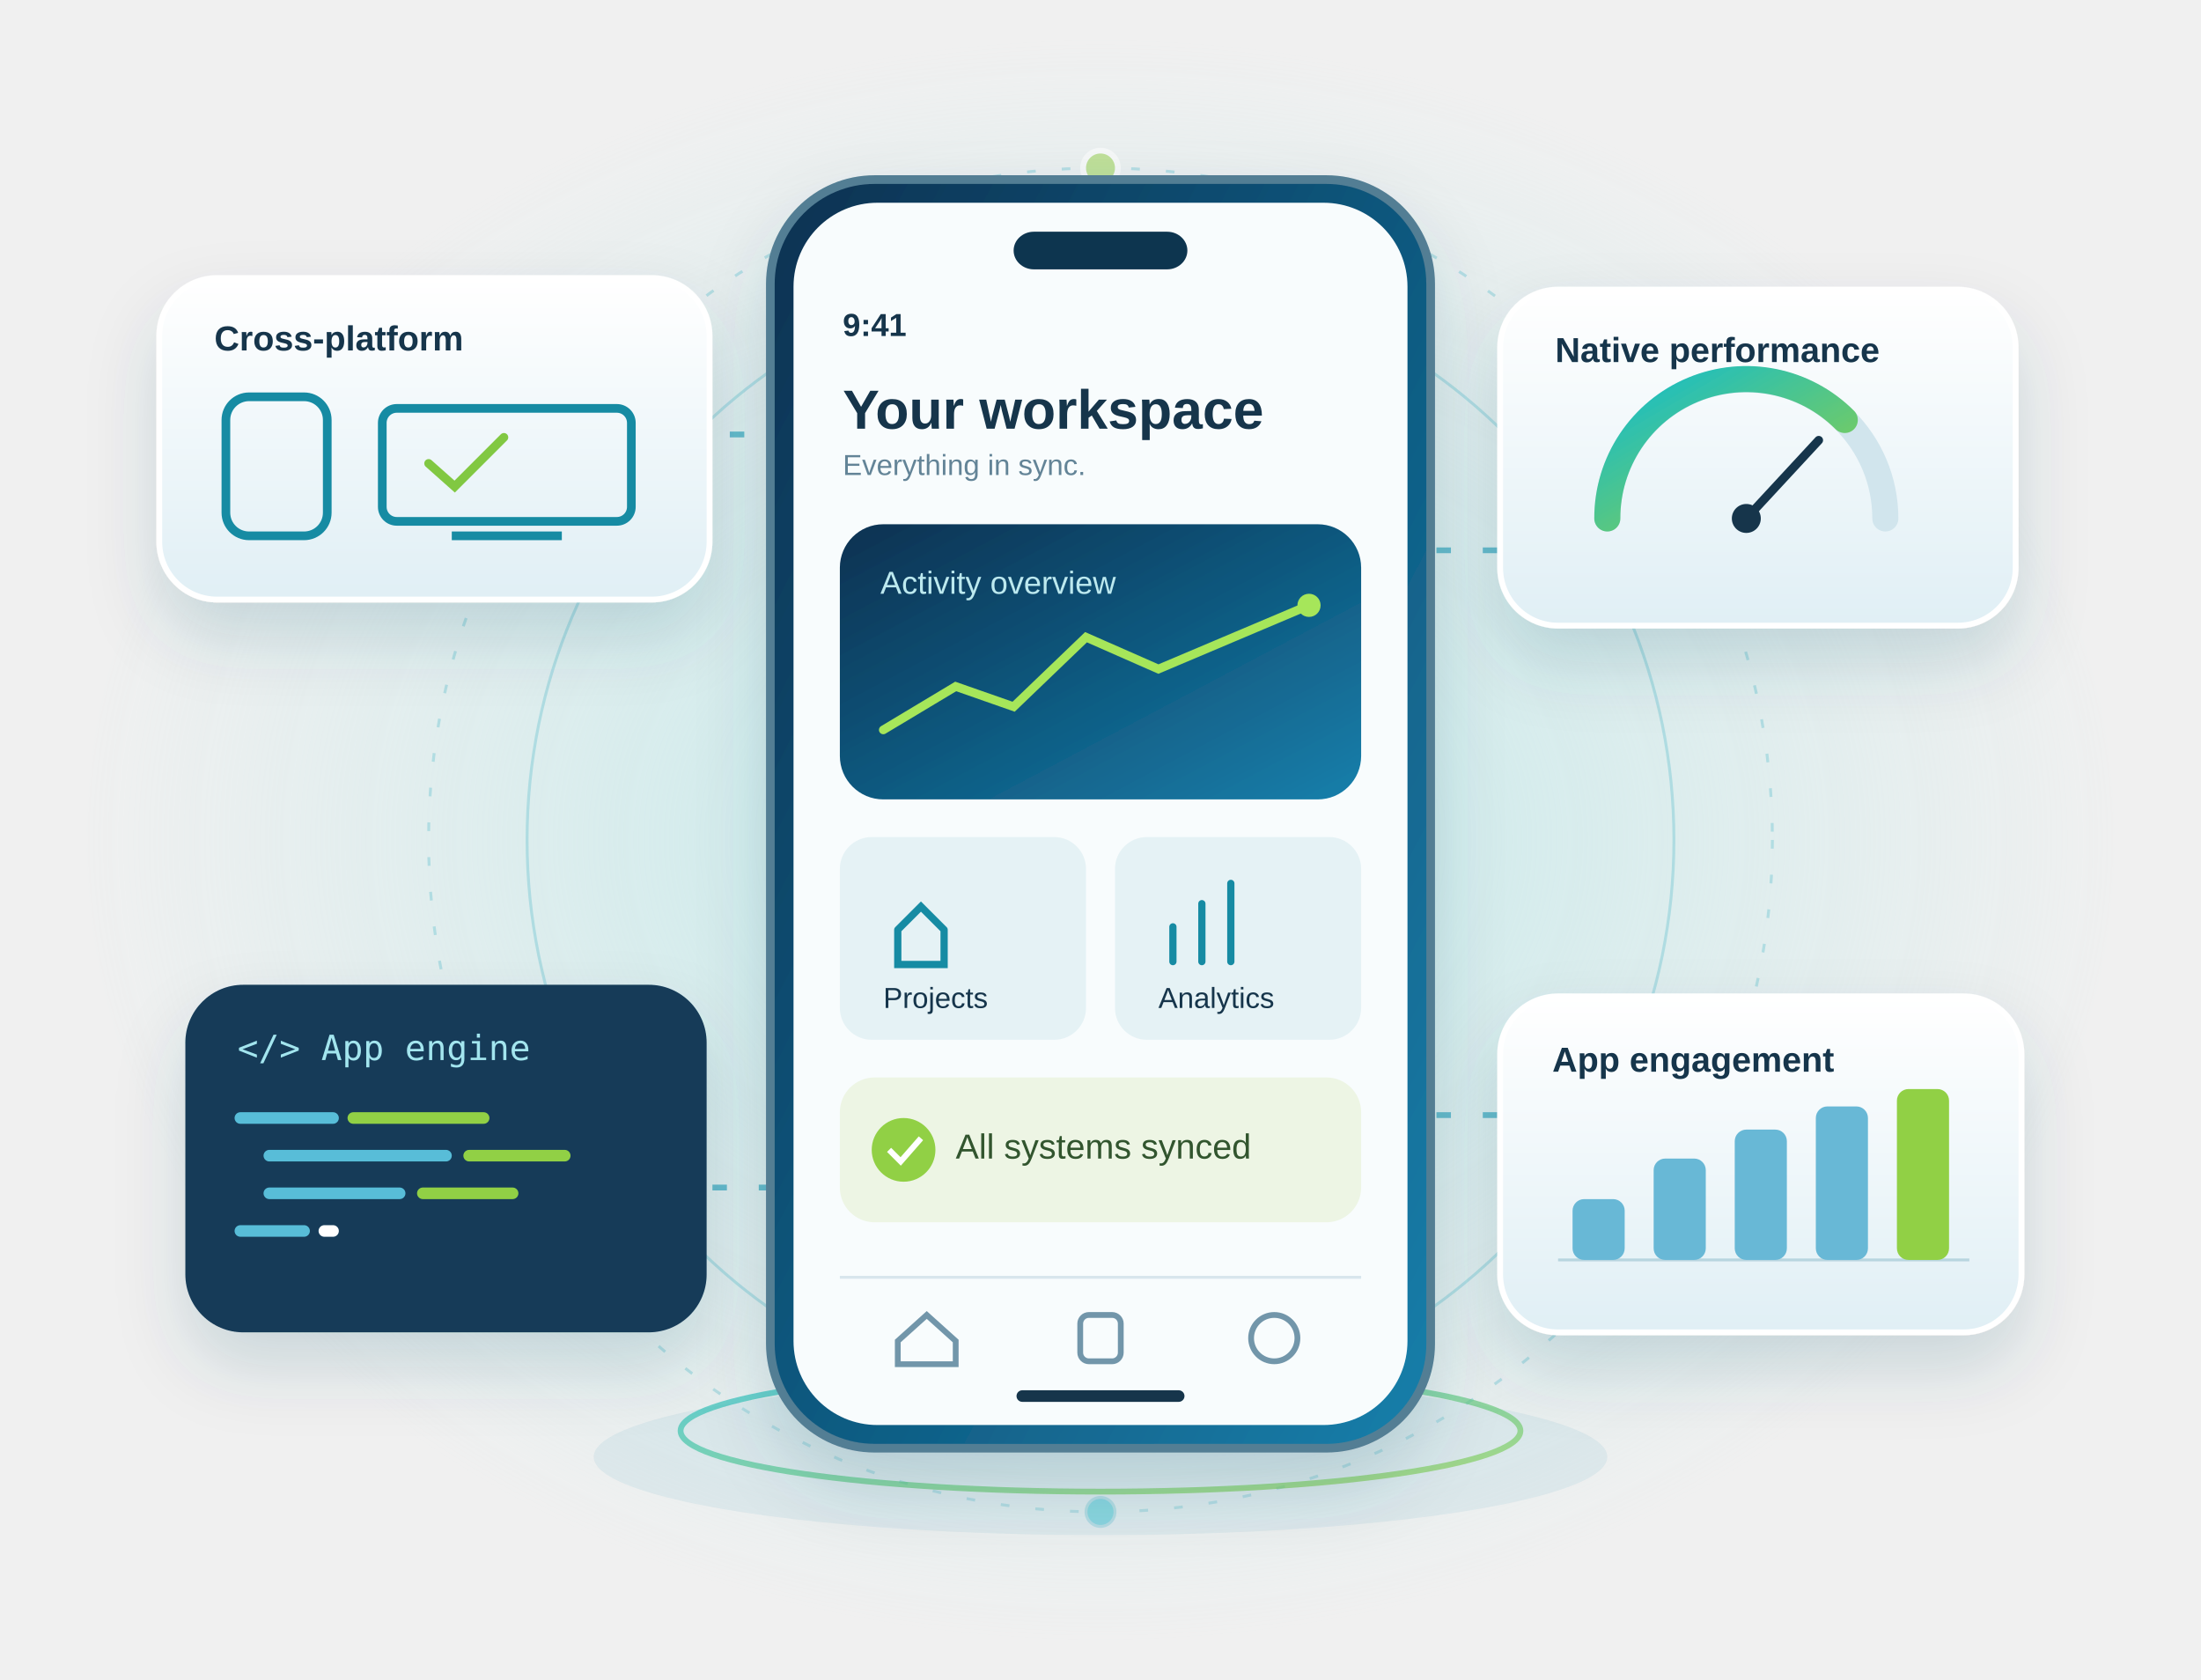
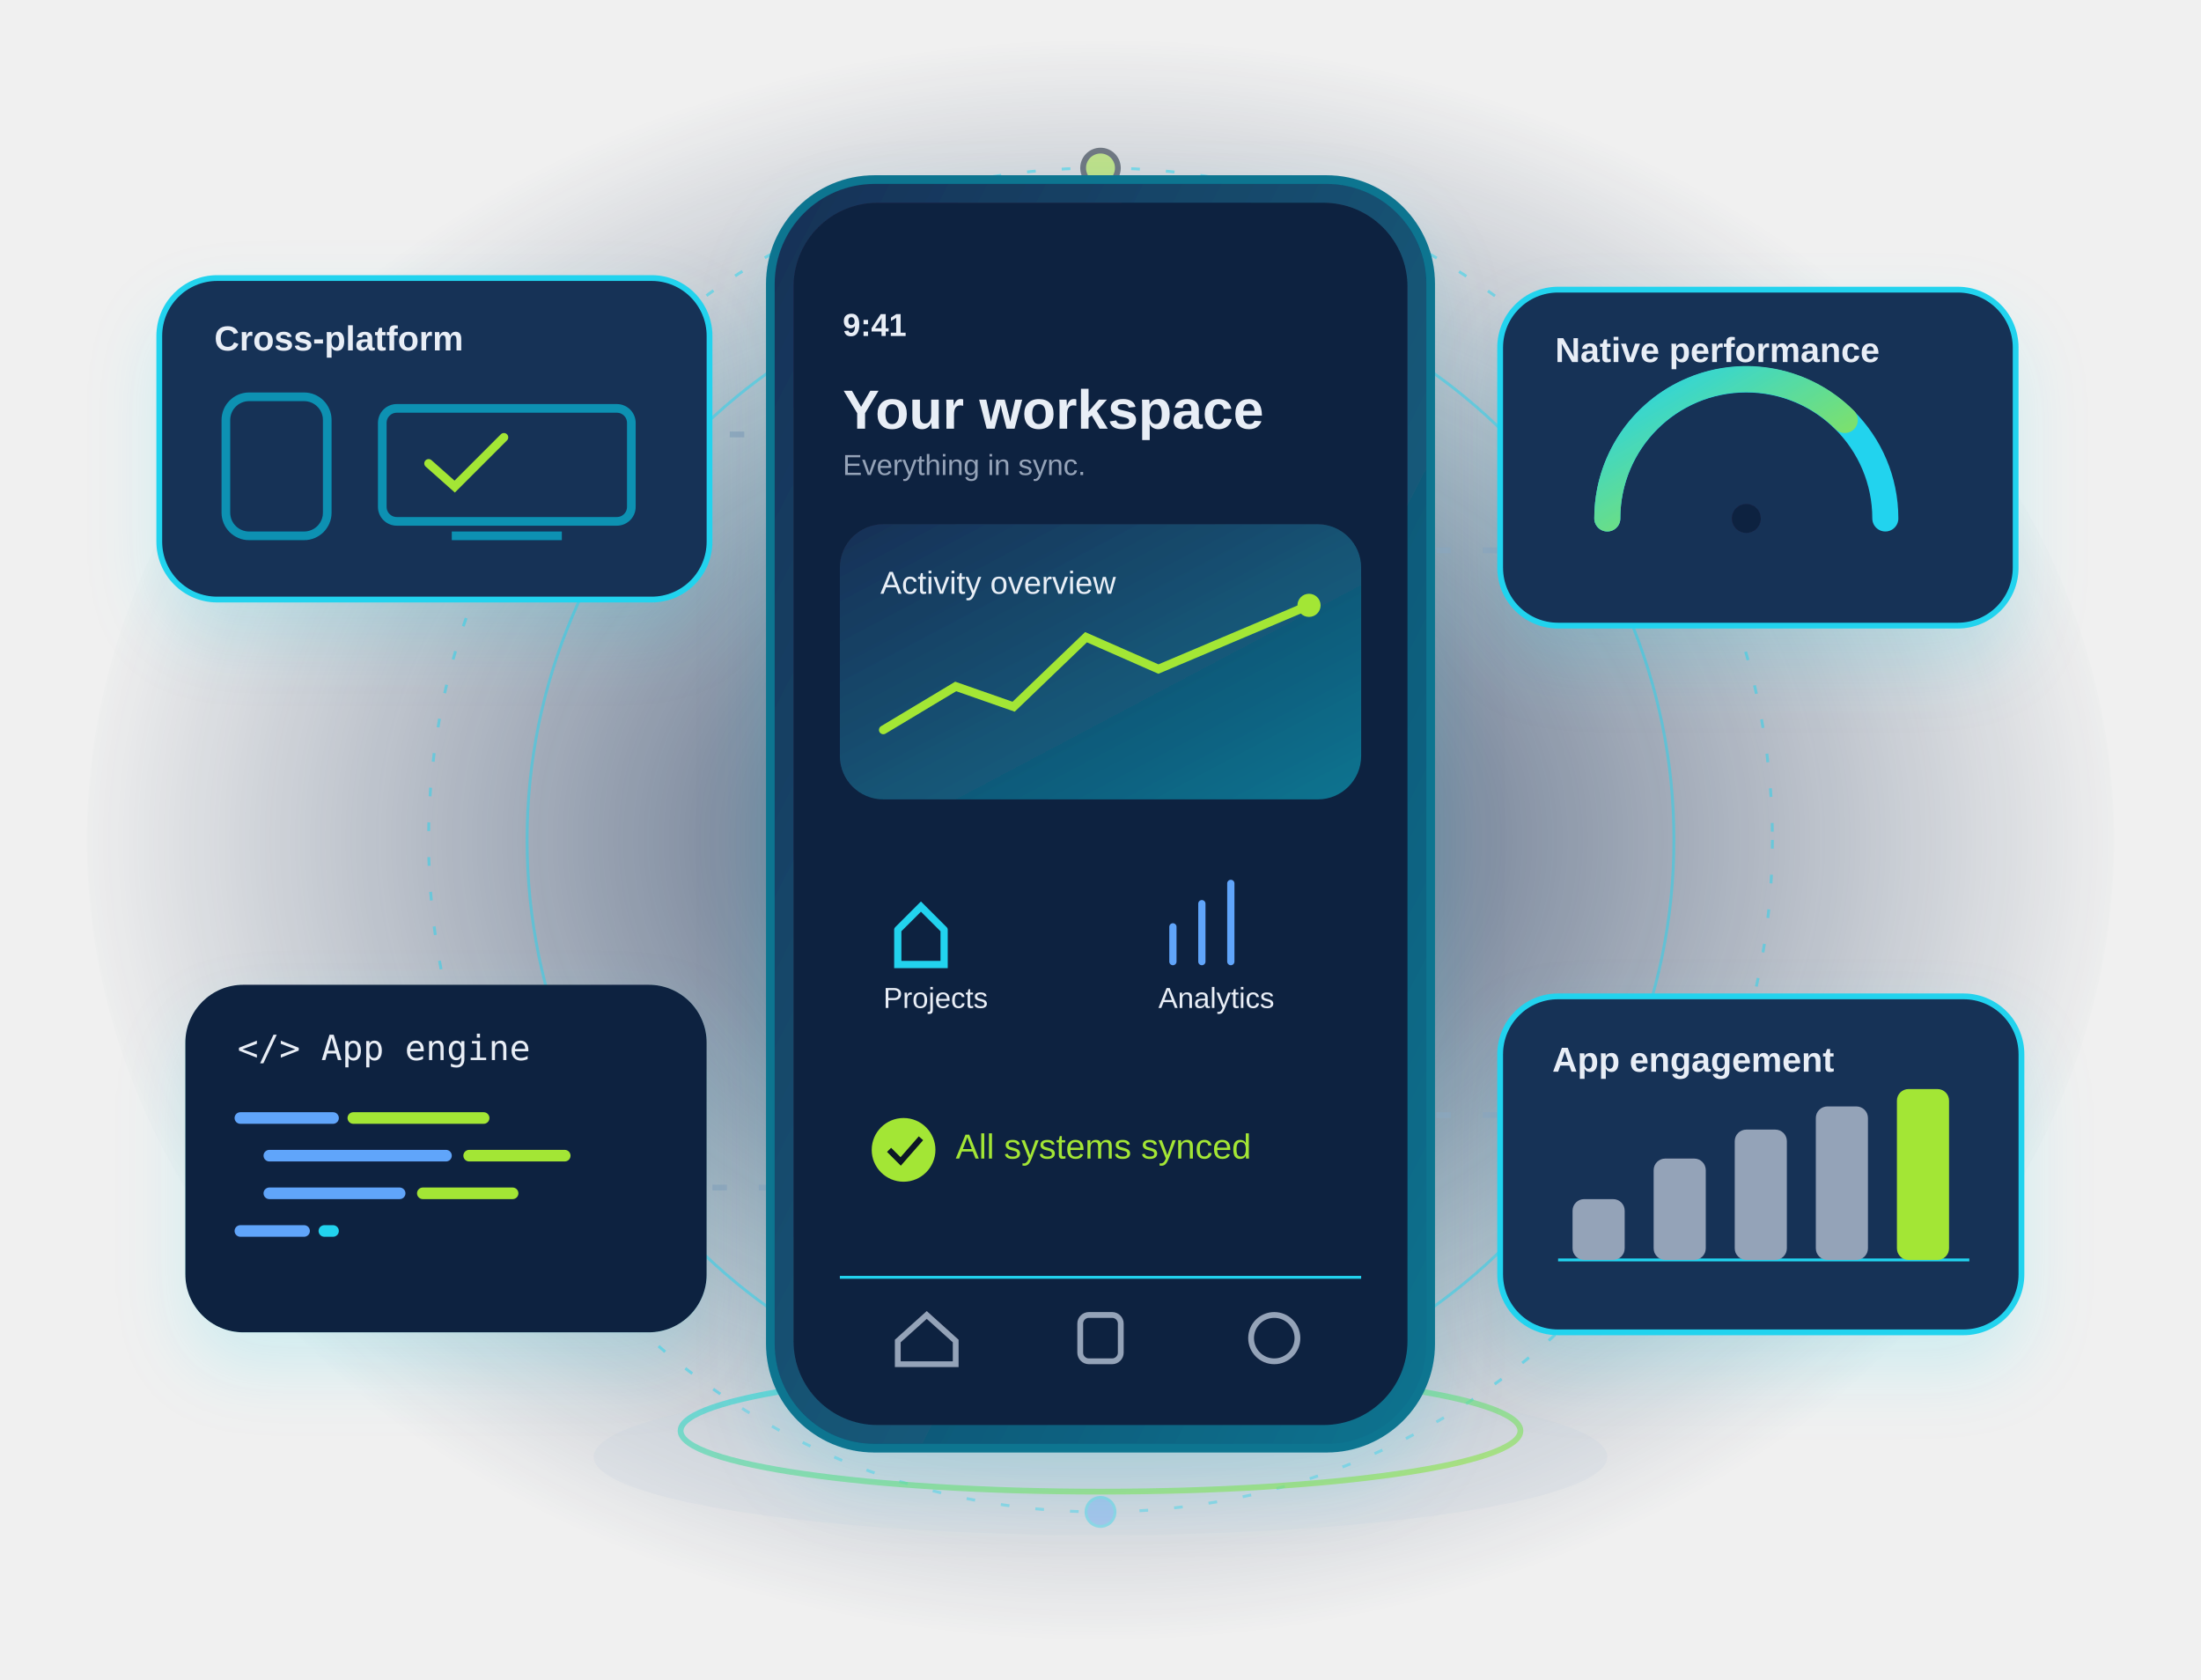
<svg xmlns="http://www.w3.org/2000/svg" viewBox="0 0 760 580" role="img" aria-labelledby="title">
  <defs>
    <linearGradient id="blue" x2="1" y2="1">
-       <stop stop-color="#0d3151" />
-       <stop offset="1" stop-color="#147fab" />
+       <stop stop-color="#173056" />
+       <stop offset="1" stop-color="#0e7490" />
    </linearGradient>
    <linearGradient id="accent" x2="1" y2="1">
-       <stop stop-color="#13bccc" />
-       <stop offset="1" stop-color="#91d044" />
+       <stop stop-color="#22d3ee" />
+       <stop offset="1" stop-color="#a3e635" />
    </linearGradient>
    <linearGradient id="glass" x2="0" y2="1">
-       <stop stop-color="#fff" />
-       <stop offset="1" stop-color="#e0eff5" />
+       <stop stop-color="#173056" />
+       <stop offset="1" stop-color="#173056" />
    </linearGradient>
    <radialGradient id="halo">
-       <stop stop-color="#b9e8e9" stop-opacity=".8" />
-       <stop offset="1" stop-color="#b9e8e9" stop-opacity="0" />
+       <stop stop-color="#173056" stop-opacity=".8" />
+       <stop offset="1" stop-color="#173056" stop-opacity="0" />
    </radialGradient>
    <filter id="shadow" x="-40%" y="-40%" width="180%" height="200%">
-       <feDropShadow dx="0" dy="12" stdDeviation="12" flood-color="#174a65" flood-opacity=".16" />
+       <feDropShadow dx="0" dy="12" stdDeviation="12" flood-color="#22D3EE" flood-opacity=".14" />
    </filter>
    <style>.float{animation:float 6s ease-in-out infinite}.a{animation-delay:-2s}.b{animation-delay:-4s}.flow{stroke-dasharray:5 11;animation:flow 2s linear infinite}.orbit{transform-origin:380px 290px;animation:spin 30s linear infinite}.pulse{animation:pulse 3s ease-in-out infinite}.bar{transform-box:fill-box;transform-origin:center bottom;animation:grow 4s ease-in-out infinite}@keyframes float{50%{transform:translateY(-9px)}}@keyframes flow{to{stroke-dashoffset:-32}}@keyframes spin{to{transform:rotate(360deg)}}@keyframes pulse{50%{opacity:.4}}@keyframes grow{50%{transform:scaleY(.65)}}@media(prefers-reduced-motion:reduce){*{animation:none!important}}</style>
  </defs>
  <ellipse cx="380" cy="290" rx="350" ry="280" fill="url(#halo)" />
-   <g fill="none" stroke="#81cbd6" opacity=".5">
+   <g fill="none" stroke="#22d3ee" opacity=".5">
    <circle cx="380" cy="290" r="232" stroke-dasharray="3 9" />
    <circle cx="380" cy="290" r="198" />
    <g class="orbit">
-       <circle cx="380" cy="58" r="6" fill="#91d044" stroke="white" stroke-width="2" />
-       <circle cx="380" cy="522" r="5" fill="#13bccc" />
+       <circle cx="380" cy="58" r="6" fill="#a3e635" stroke="#081426" stroke-width="2" />
+       <circle cx="380" cy="522" r="5" fill="#60a5fa" />
    </g>
  </g>
-   <g fill="none" stroke="#66bacb" stroke-width="2" class="flow">
+   <g fill="none" stroke="#94a3b8" stroke-width="2" class="flow">
    <path d="M220 150H270Q290 150 290 175M480 190H545V140M230 410H280M480 385H550V435" />
  </g>
-   <ellipse cx="380" cy="503" rx="175" ry="27" fill="#a9cbd8" opacity=".24" />
+   <ellipse cx="380" cy="503" rx="175" ry="27" fill="#c5d0de" opacity=".24" />
  <ellipse cx="380" cy="494" rx="145" ry="21" fill="none" stroke="url(#accent)" stroke-width="2" opacity=".65" />
  <g class="float" filter="url(#shadow)">
-     <rect x="266" y="62" width="228" height="438" rx="36" fill="url(#blue)" stroke="#537e94" stroke-width="3" />
-     <rect x="274" y="70" width="212" height="422" rx="29" fill="#f8fcfd" />
-     <rect x="350" y="80" width="60" height="13" rx="7" fill="#10354f" />
-     <g font-family="Arial,sans-serif" fill="#15354b">
+     <rect x="266" y="62" width="228" height="438" rx="36" fill="url(#blue)" stroke="#0e7490" stroke-width="3" />
+     <rect x="274" y="70" width="212" height="422" rx="29" fill="#112240" />
+     <rect x="350" y="80" width="60" height="13" rx="7" fill="#112240" />
+     <g font-family="Arial,sans-serif" fill="#E8EEF6">
      <text x="291" y="116" font-size="11" font-weight="bold">9:41</text>
      <text x="291" y="148" font-size="19" font-weight="bold">Your workspace</text>
-       <text x="291" y="164" font-size="10" fill="#638497">Everything in sync.</text>
+       <text x="291" y="164" font-size="10" fill="#94A3B8">Everything in sync.</text>
    </g>
    <rect x="290" y="181" width="180" height="95" rx="15" fill="url(#blue)" />
-     <text x="304" y="205" font-family="Arial" font-size="11" fill="#bce9ef">Activity overview</text>
-     <path d="M305 252L330 237L350 244L375 220L400 231L452 209" fill="none" stroke="#a6e65a" stroke-width="3" stroke-linecap="round" />
-     <circle cx="452" cy="209" r="4" fill="#a6e65a" />
-     <g fill="#e5f2f5">
+     <text x="304" y="205" font-family="Arial" font-size="11" fill="#E8EEF6">Activity overview</text>
+     <path d="M305 252L330 237L350 244L375 220L400 231L452 209" fill="none" stroke="#a3e635" stroke-width="3" stroke-linecap="round" />
+     <circle cx="452" cy="209" r="4" fill="#a3e635" />
+     <g fill="#112240">
      <rect x="290" y="289" width="85" height="70" rx="11" />
      <rect x="385" y="289" width="85" height="70" rx="11" />
    </g>
-     <g fill="none" stroke="#168ba3" stroke-width="2.5" stroke-linecap="round">
-       <path d="M310 321l8-8 8 8m-16 0v12h16v-12" />
-       <path d="M405 332v-12m10 12v-20m10 20v-27" />
+     <g fill="none" stroke-width="2.5" stroke-linecap="round">
+       <path d="M310 321l8-8 8 8m-16 0v12h16v-12" stroke="#22d3ee" />
+       <path d="M405 332v-12m10 12v-20m10 20v-27" stroke="#60a5fa" />
    </g>
-     <g font-family="Arial" font-size="10" fill="#15354b">
+     <g font-family="Arial" font-size="10" fill="#E8EEF6">
      <text x="305" y="348">Projects</text>
      <text x="400" y="348">Analytics</text>
    </g>
-     <rect x="290" y="372" width="180" height="50" rx="12" fill="#edf5e4" />
-     <circle cx="312" cy="397" r="11" fill="#91d044" />
-     <path d="m307 397 4 4 7-8" fill="none" stroke="white" stroke-width="2" />
-     <text x="330" y="400" font-family="Arial" font-size="12" fill="#30552e">All systems synced</text>
-     <path d="M290 441H470" stroke="#d8e6ed" />
-     <g stroke="#7296aa" fill="none" stroke-width="2">
+     <rect x="290" y="372" width="180" height="50" rx="12" fill="#112240" />
+     <circle cx="312" cy="397" r="11" fill="#a3e635" />
+     <path d="m307 397 4 4 7-8" fill="none" stroke="#081426" stroke-width="2" />
+     <text x="330" y="400" font-family="Arial" font-size="12" fill="#a3e635">All systems synced</text>
+     <path d="M290 441H470" stroke="#22D3EE" />
+     <g stroke="#94a3b8" fill="none" stroke-width="2">
      <path d="M310 463l10-9 10 9v8h-20z" />
      <rect x="373" y="454" width="14" height="16" rx="3" />
      <circle cx="440" cy="462" r="8" />
    </g>
-     <rect x="351" y="480" width="58" height="4" rx="2" fill="#15354b" />
+     <rect x="351" y="480" width="58" height="4" rx="2" fill="#112240" />
  </g>
  <g class="float a" filter="url(#shadow)">
-     <rect x="55" y="96" width="190" height="111" rx="20" fill="url(#glass)" stroke="white" stroke-width="2" />
-     <text x="74" y="121" font-family="Arial" font-size="12" font-weight="bold" fill="#15354b">Cross-platform</text>
-     <g fill="none" stroke="#168ba3" stroke-width="3">
+     <rect x="55" y="96" width="190" height="111" rx="20" fill="url(#glass)" stroke="#22D3EE" stroke-width="2" />
+     <text x="74" y="121" font-family="Arial" font-size="12" font-weight="bold" fill="#E8EEF6">Cross-platform</text>
+     <g fill="none" stroke="#0891b2" stroke-width="3">
      <rect x="78" y="137" width="35" height="48" rx="8" />
      <rect x="132" y="141" width="86" height="39" rx="5" />
      <path d="M156 185h38" />
    </g>
-     <path d="m148 160 9 8 17-17" fill="none" stroke="#81c842" stroke-width="3" stroke-linecap="round" />
+     <path d="m148 160 9 8 17-17" fill="none" stroke="#a3e635" stroke-width="3" stroke-linecap="round" />
  </g>
  <g class="float b" filter="url(#shadow)">
-     <rect x="518" y="100" width="178" height="116" rx="20" fill="url(#glass)" stroke="white" stroke-width="2" />
-     <text x="537" y="125" font-family="Arial" font-size="12" font-weight="bold" fill="#15354b">Native performance</text>
-     <path d="M555 179a48 48 0 0 1 96 0" fill="none" stroke="#d1e5ed" stroke-width="9" stroke-linecap="round" />
+     <rect x="518" y="100" width="178" height="116" rx="20" fill="url(#glass)" stroke="#22D3EE" stroke-width="2" />
+     <text x="537" y="125" font-family="Arial" font-size="12" font-weight="bold" fill="#E8EEF6">Native performance</text>
+     <path d="M555 179a48 48 0 0 1 96 0" fill="none" stroke="#22D3EE" stroke-width="9" stroke-linecap="round" />
    <path d="M555 179a48 48 0 0 1 82-34" fill="none" stroke="url(#accent)" stroke-width="9" stroke-linecap="round" />
-     <path d="M603 179l25-27" stroke="#15354b" stroke-width="3" stroke-linecap="round" />
-     <circle cx="603" cy="179" r="5" fill="#15354b" />
+     <path d="M603 179l25-27" stroke="#173056" stroke-width="3" stroke-linecap="round" />
+     <circle cx="603" cy="179" r="5" fill="#112240" />
  </g>
  <g class="float b" filter="url(#shadow)">
-     <rect x="64" y="340" width="180" height="120" rx="20" fill="#123b59" />
-     <text x="82" y="366" font-family="monospace" font-size="12" fill="#a3e5ee">&lt;/&gt; App engine</text>
+     <rect x="64" y="340" width="180" height="120" rx="20" fill="#112240" />
+     <text x="82" y="366" font-family="monospace" font-size="12" fill="#E8EEF6">&lt;/&gt; App engine</text>
    <g stroke-linecap="round" stroke-width="4">
-       <path d="M83 386h32m-22 13h61m-61 13h45m-55 13h22" stroke="#58bdd8" />
-       <path d="M122 386h45m-5 13h33m-49 13h31" stroke="#91d044" />
-       <path class="pulse" d="M112 425h3" stroke="white" />
+       <path d="M83 386h32m-22 13h61m-61 13h45m-55 13h22" stroke="#60a5fa" />
+       <path d="M122 386h45m-5 13h33m-49 13h31" stroke="#a3e635" />
+       <path class="pulse" d="M112 425h3" stroke="#22d3ee" />
    </g>
  </g>
  <g class="float a" filter="url(#shadow)">
-     <rect x="518" y="344" width="180" height="116" rx="20" fill="url(#glass)" stroke="white" stroke-width="2" />
-     <text x="536" y="370" font-family="Arial" font-size="12" font-weight="bold" fill="#15354b">App engagement</text>
-     <path d="M538 435H680" stroke="#b8d5df" />
-     <g class="bar" fill="#68b8d6">
+     <rect x="518" y="344" width="180" height="116" rx="20" fill="url(#glass)" stroke="#22D3EE" stroke-width="2" />
+     <text x="536" y="370" font-family="Arial" font-size="12" font-weight="bold" fill="#E8EEF6">App engagement</text>
+     <path d="M538 435H680" stroke="#22D3EE" />
+     <g class="bar" fill="#94a3b8">
      <rect x="543" y="414" width="18" height="21" rx="4" />
      <rect x="571" y="400" width="18" height="35" rx="4" />
      <rect x="599" y="390" width="18" height="45" rx="4" />
      <rect x="627" y="382" width="18" height="53" rx="4" />
-       <rect x="655" y="376" width="18" height="59" rx="4" fill="#91d044" />
+       <rect x="655" y="376" width="18" height="59" rx="4" fill="#a3e635" />
    </g>
  </g>
</svg>
